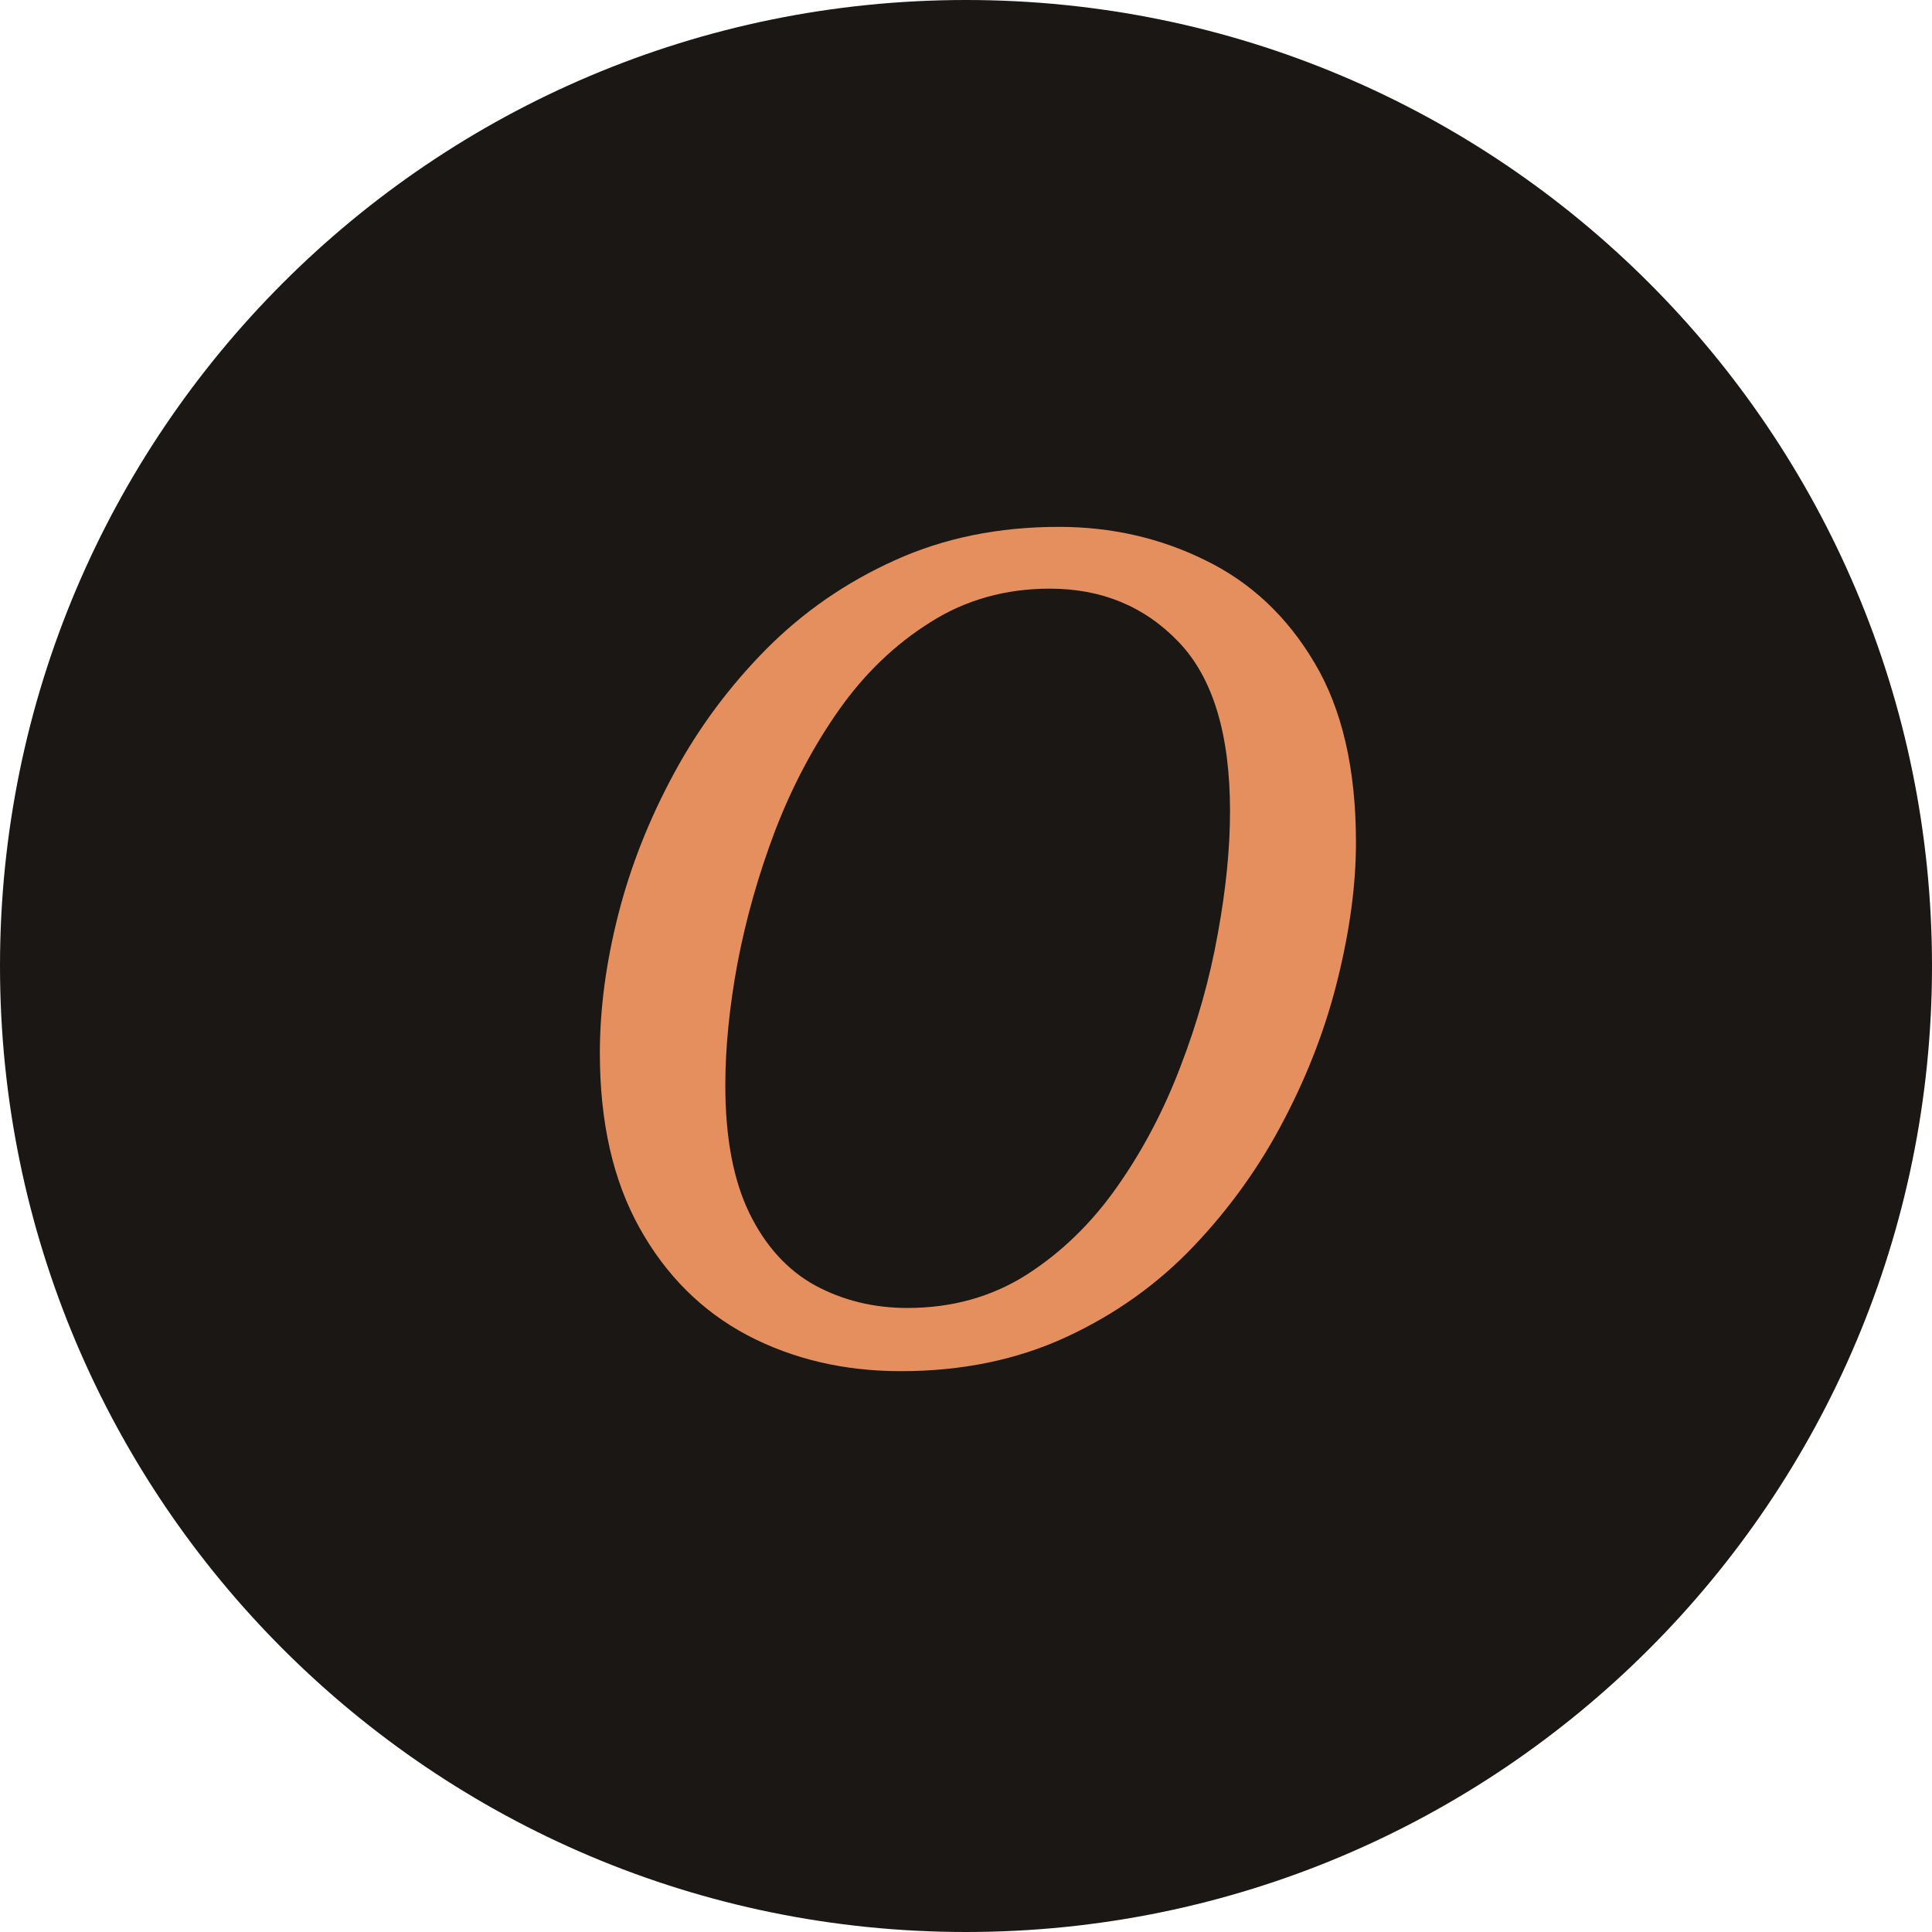
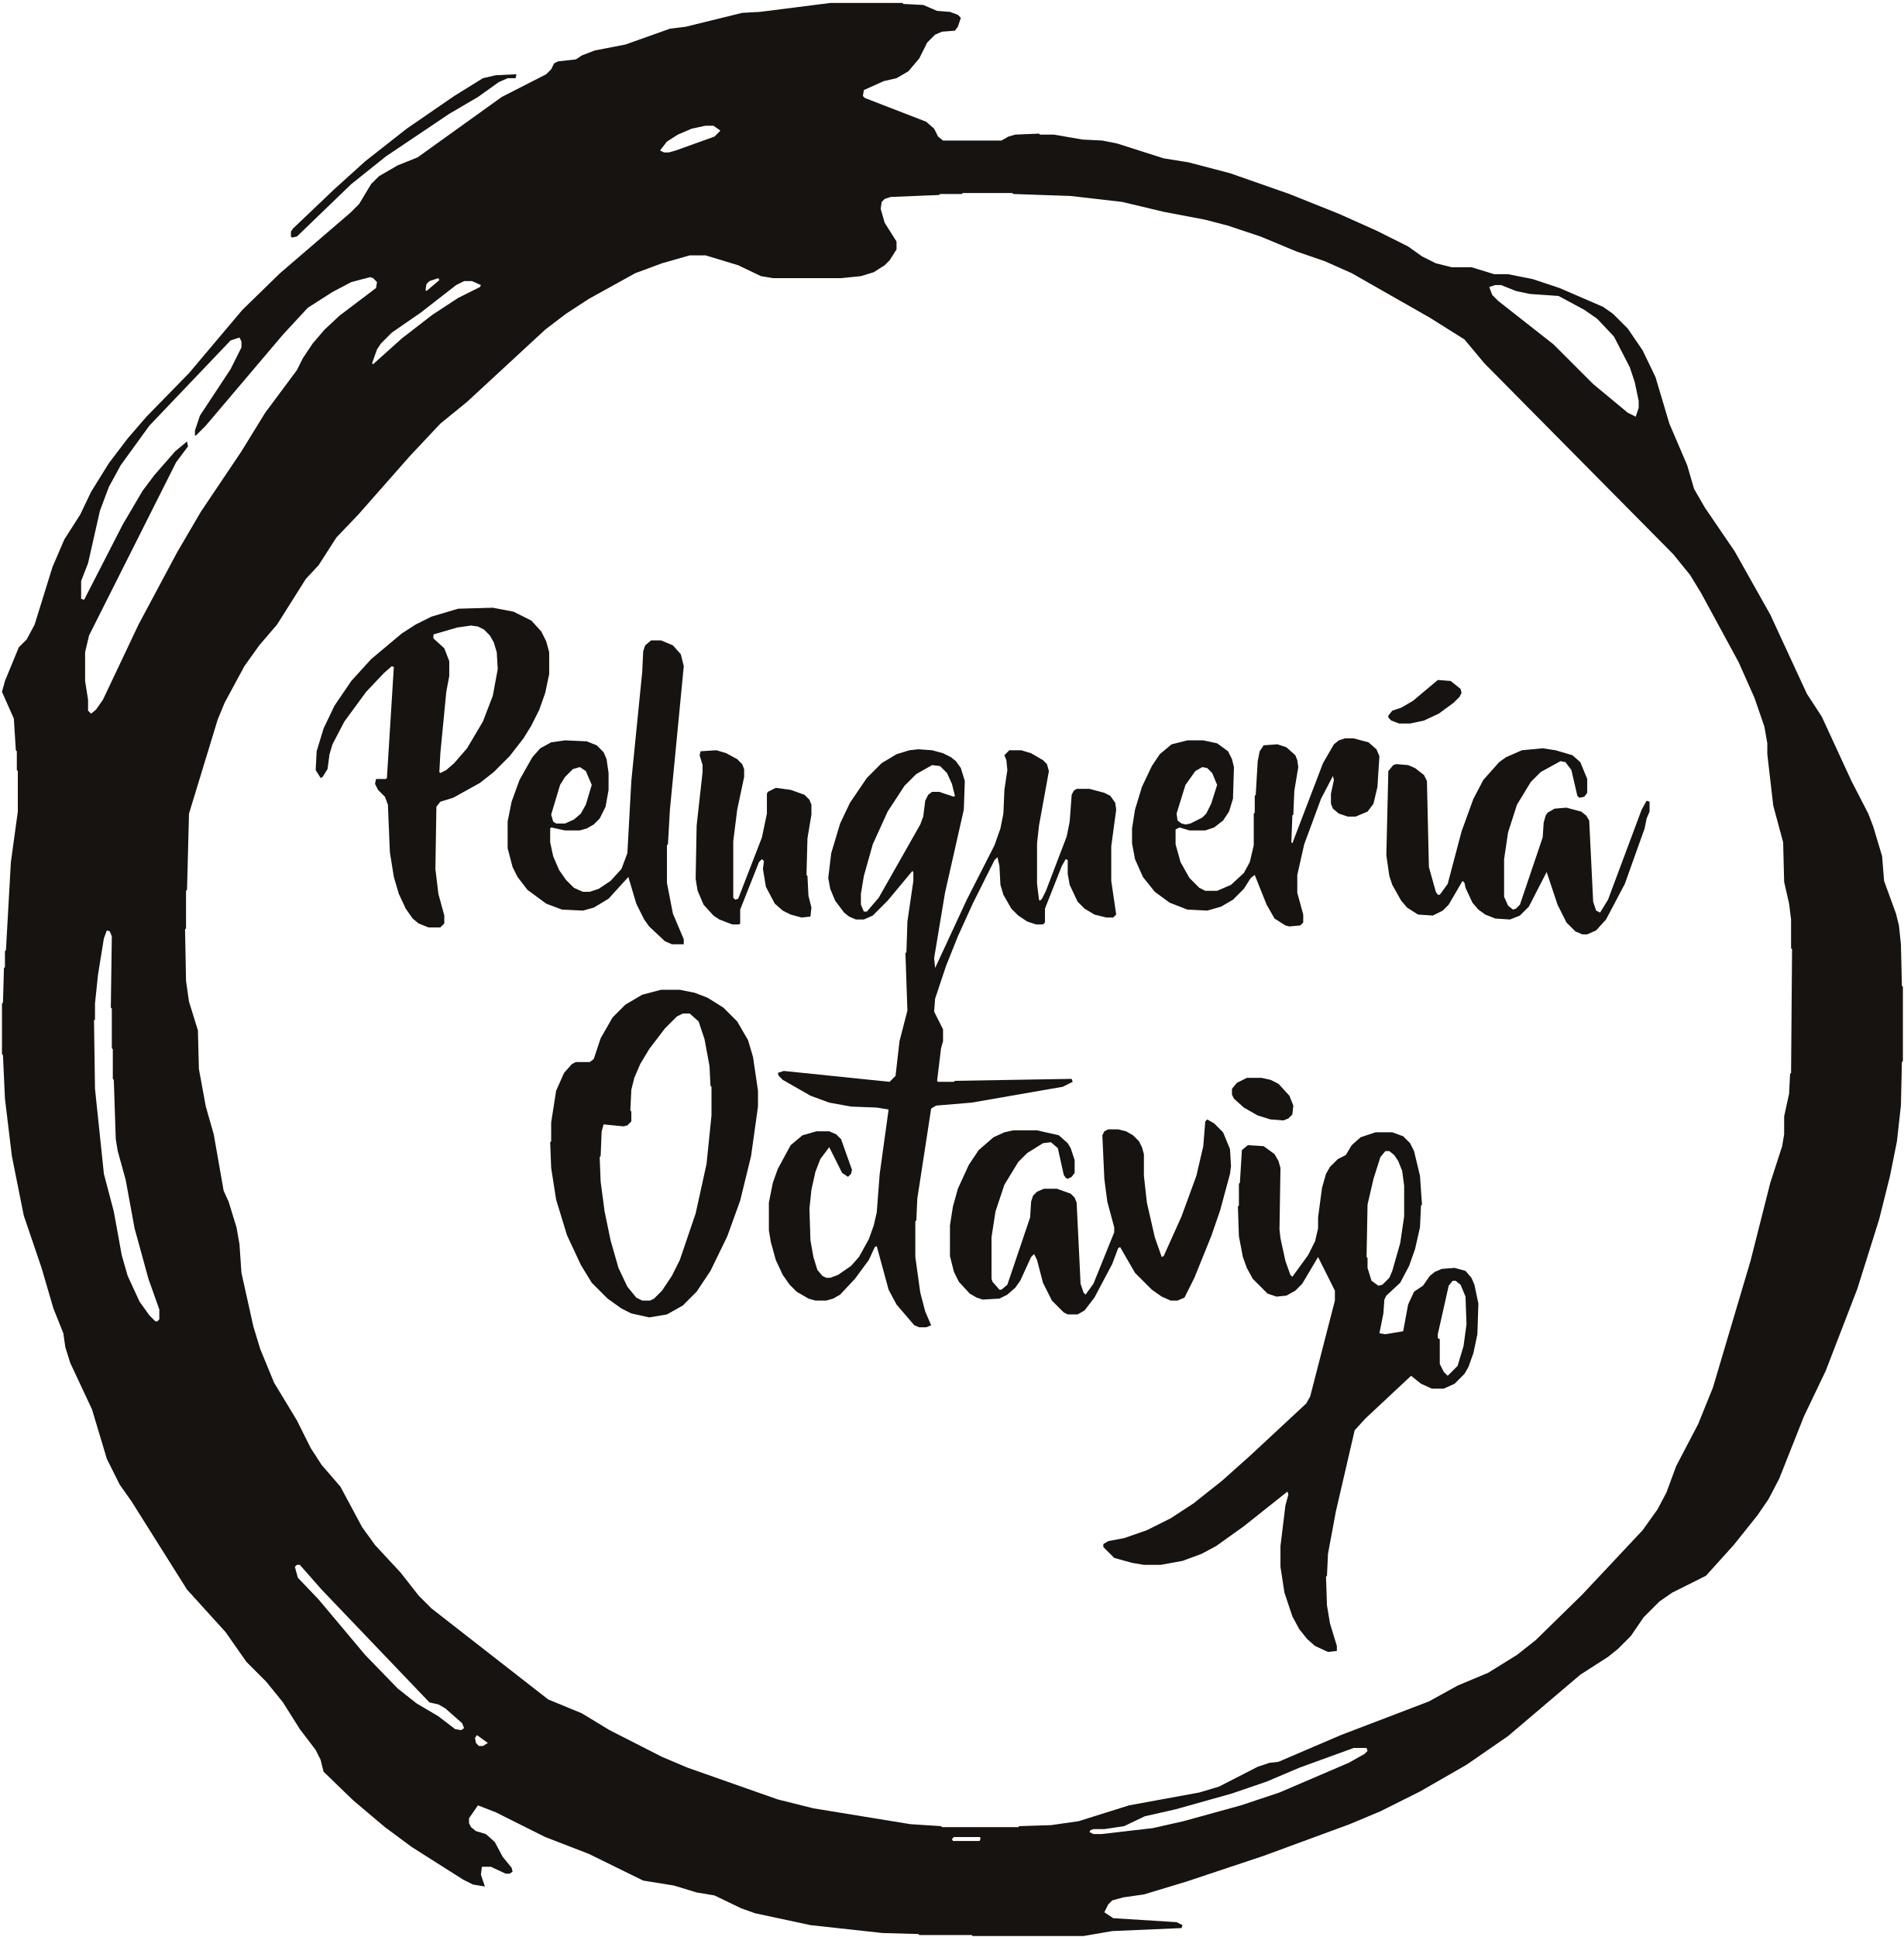
- <svg xmlns="http://www.w3.org/2000/svg" viewBox="0 0 64 64">
-   <circle cx="32" cy="32" r="32" fill="#1b1714" />
-   <text x="32" y="45" text-anchor="middle" font-family="Georgia, serif" font-style="italic" font-size="38" fill="#e58f5f">O</text>
+ <svg xmlns="http://www.w3.org/2000/svg" viewBox="0 0 1924 1957">
+   <style>path{fill:#161311}@media (prefers-color-scheme:dark){path{fill:#f3eee6}}</style>
+   <path fill-rule="evenodd" d="M522 75L501 76L488 79L459 97L411 130L369 163L338 191L296 231L294 234L294 239L295 240L300 239L355 186L390 158L454 115L483 98L504 83L513 79L521 79ZM564 62L560 64L557 70L552 75L507 98L422 159L402 167L383 178L375 186L363 206L354 215L283 276L245 313L191 377L148 421L129 443L110 468L92 497L81 520L65 545L53 573L35 631L27 646L19 654L5 688L2 699L14 726L16 758L17 759L17 778L18 779L18 820L11 871L6 960L5 961L5 977L4 978L3 1013L2 1014L2 1065L3 1066L5 1110L12 1168L24 1228L42 1281L54 1322L64 1347L66 1361L71 1377L93 1424L108 1474L121 1500L133 1517L189 1606L228 1649L249 1679L269 1699L286 1720L303 1747L319 1768L324 1778L327 1790L357 1819L389 1846L416 1866L468 1899L478 1904L490 1906L486 1894L487 1886L496 1886L511 1893L515 1893L518 1891L517 1887L508 1876L500 1861L491 1853L481 1850L476 1846L474 1842L474 1837L483 1824L501 1831L551 1856L595 1873L650 1900L681 1905L704 1912L722 1915L749 1928L763 1933L819 1945L892 1953L928 1954L929 1955L982 1955L983 1956L1095 1956L1124 1951L1194 1948L1195 1945L1189 1942L1125 1938L1116 1932L1120 1924L1124 1920L1135 1917L1156 1914L1199 1901L1277 1875L1364 1843L1395 1830L1435 1810L1482 1783L1524 1754L1597 1692L1625 1674L1635 1666L1648 1653L1661 1634L1677 1618L1690 1609L1724 1592L1752 1561L1776 1531L1787 1515L1798 1494L1823 1431L1845 1385L1877 1302L1899 1232L1910 1188L1917 1153L1921 1117L1922 1073L1923 1072L1923 997L1922 996L1921 954L1919 935L1916 923L1904 890L1902 865L1893 835L1888 822L1871 789L1841 724L1826 701L1789 621L1753 557L1723 513L1712 494L1705 470L1687 428L1673 381L1660 354L1645 332L1630 317L1620 310L1576 291L1549 282L1524 277L1510 277L1487 270L1467 270L1451 266L1437 259L1423 249L1391 233L1353 216L1303 196L1243 175L1201 164L1176 160L1129 145L1114 142L1094 141L1065 136L1051 136L1050 135L1026 136L1019 138L1012 142L953 142L948 138L944 130L936 123L874 99L872 97L873 91L893 82L906 79L918 72L929 59L937 43L945 35L952 32L965 31L968 27L971 18L968 15L960 12L947 11L933 5L913 4L912 3L839 3L768 12L750 13L693 27L677 29L632 45L601 51L588 56L582 60ZM962 1858L964 1856L990 1856L991 1857L990 1860L963 1860ZM1382 1769L1379 1772L1363 1781L1293 1811L1254 1824L1196 1840L1165 1847L1113 1853L1105 1853L1101 1851L1102 1849L1105 1848L1116 1848L1136 1845L1157 1835L1188 1828L1245 1812L1280 1800L1313 1786L1368 1766L1381 1766ZM480 1756L482 1753L493 1761L488 1764L484 1764L481 1761ZM298 1583L300 1581L303 1581L325 1606L434 1720L443 1722L450 1726L467 1741L469 1746L466 1748L460 1747L443 1734L421 1721L402 1706L369 1672L322 1616L301 1594ZM108 940L111 941L113 946L112 1018L113 1019L113 1059L114 1060L114 1090L115 1091L117 1151L119 1163L127 1192L136 1241L150 1292L161 1323L161 1333L159 1335L157 1335L151 1329L141 1315L129 1289L123 1268L115 1224L105 1186L96 1100L95 1031L96 1030L96 1014L99 985L105 948ZM1505 290L1511 288L1517 288L1532 294L1546 297L1575 299L1601 313L1614 322L1631 340L1647 371L1652 386L1656 405L1656 412L1653 421L1645 417L1610 388L1570 348L1514 304L1508 298ZM486 288L485 290L463 301L437 318L406 342L377 368L376 367L381 353L385 347L396 336L425 316L461 288L469 284L477 284ZM443 281L444 283L431 294L430 293L431 287L434 284ZM377 281L381 285L380 291L343 319L328 333L316 347L306 362L300 374L268 417L244 456L203 517L179 558L140 631L104 707L97 717L92 721L89 718L89 707L86 688L86 659L90 642L178 467L190 451L189 446L177 456L156 480L144 496L124 530L85 606L82 605L82 587L89 569L101 516L110 492L122 470L151 430L233 344L242 341L244 345L244 351L233 373L202 420L197 435L197 440L198 440L208 430L286 338L311 311L336 295L355 285L374 280ZM900 199L949 197L950 196L972 196L973 195L1023 195L1024 196L1082 198L1134 204L1176 214L1218 222L1241 228L1274 239L1310 254L1339 264L1366 276L1445 321L1480 343L1500 367L1691 560L1708 581L1719 599L1757 669L1773 705L1783 734L1786 751L1786 762L1792 814L1802 851L1803 891L1808 913L1810 929L1810 958L1811 959L1810 1084L1809 1085L1808 1105L1803 1128L1803 1146L1801 1158L1789 1195L1769 1274L1731 1402L1716 1439L1694 1481L1684 1508L1675 1525L1660 1546L1599 1611L1552 1657L1533 1672L1504 1690L1473 1703L1444 1719L1355 1753L1292 1780L1283 1781L1271 1785L1232 1805L1212 1811L1141 1824L1090 1840L1062 1844L1030 1845L1029 1846L952 1846L951 1845L920 1843L822 1827L786 1818L695 1786L669 1775L616 1748L588 1731L554 1717L436 1625L423 1612L405 1589L379 1561L366 1543L344 1502L325 1480L314 1463L300 1435L277 1397L263 1363L256 1340L244 1286L242 1257L239 1240L231 1214L226 1203L216 1146L208 1118L201 1080L200 1041L191 1012L188 991L187 939L188 938L188 900L189 899L191 822L220 727L227 710L247 673L262 652L280 631L309 585L322 571L340 543L362 520L414 461L445 428L472 406L551 333L572 317L595 302L642 276L669 266L697 258L713 258L746 268L769 279L781 281L850 281L870 279L883 275L894 268L899 263L906 252L906 244L894 225L890 211L891 204L894 201ZM728 132L722 138L683 152L676 154L671 154L667 152L674 143L685 136L699 130L713 127L721 127Z" />
+   <path fill-rule="evenodd" d="M1407 1144L1390 1144L1375 1149L1366 1157L1360 1167L1352 1171L1344 1179L1340 1186L1336 1200L1332 1230L1332 1241L1329 1254L1322 1268L1306 1290L1304 1288L1299 1274L1294 1251L1293 1242L1294 1180L1292 1173L1288 1166L1277 1158L1261 1157L1255 1162L1253 1195L1252 1196L1252 1218L1251 1219L1252 1249L1256 1270L1260 1281L1266 1292L1281 1307L1290 1310L1300 1309L1309 1304L1316 1297L1332 1270L1349 1304L1349 1314L1324 1411L1320 1418L1263 1471L1235 1496L1206 1519L1183 1534L1159 1546L1136 1554L1120 1557L1115 1560L1115 1563L1126 1574L1144 1579L1156 1581L1173 1581L1195 1577L1214 1570L1229 1562L1257 1542L1301 1507L1302 1510L1299 1521L1294 1562L1294 1583L1298 1609L1306 1633L1313 1646L1321 1656L1329 1663L1342 1669L1351 1668L1351 1663L1344 1640L1341 1622L1340 1593L1341 1592L1342 1570L1350 1527L1369 1445L1380 1433L1426 1390L1436 1398L1447 1403L1459 1403L1470 1398L1480 1388L1484 1381L1489 1367L1493 1348L1494 1317L1490 1298L1487 1291L1481 1284L1470 1281L1457 1282L1450 1285L1445 1289L1438 1299L1429 1305L1423 1318L1418 1345L1400 1348L1394 1347L1398 1327L1399 1313L1401 1309L1415 1296L1424 1279L1430 1262L1435 1240L1436 1218L1437 1217L1435 1188L1429 1163L1425 1155L1418 1148ZM1471 1294L1476 1298L1481 1310L1482 1338L1479 1360L1473 1380L1463 1390L1459 1386L1455 1378L1455 1353L1453 1352L1453 1348L1464 1299L1468 1294ZM1404 1163L1409 1167L1413 1173L1417 1183L1419 1198L1419 1229L1415 1256L1407 1284L1404 1291L1397 1298L1393 1299L1386 1294L1382 1281L1382 1271L1381 1270L1382 1217L1388 1191L1395 1169L1400 1163ZM1236 1144L1227 1135L1220 1131L1218 1133L1216 1158L1209 1188L1194 1229L1176 1269L1174 1270L1167 1250L1159 1215L1156 1188L1156 1166L1154 1159L1151 1153L1145 1147L1138 1143L1130 1141L1120 1141L1116 1143L1114 1147L1116 1191L1119 1214L1126 1240L1126 1245L1105 1297L1097 1308L1095 1306L1092 1297L1088 1215L1086 1210L1082 1206L1068 1201L1055 1201L1048 1204L1044 1208L1042 1214L1041 1230L1018 1298L1012 1303L1010 1303L1003 1295L1002 1292L1002 1250L1006 1224L1015 1197L1029 1174L1038 1165L1054 1155L1062 1154L1069 1160L1075 1187L1077 1190L1079 1191L1083 1189L1086 1185L1086 1172L1082 1160L1079 1155L1070 1147L1048 1142L1024 1142L1015 1144L1004 1149L989 1162L979 1177L968 1201L963 1219L960 1238L960 1269L964 1285L969 1295L980 1307L987 1311L993 1313L1010 1312L1018 1308L1026 1301L1031 1294L1042 1270L1045 1267L1048 1273L1054 1296L1063 1314L1075 1326L1079 1328L1089 1328L1096 1324L1106 1311L1124 1277L1130 1261L1132 1260L1147 1286L1164 1303L1174 1310L1183 1314L1190 1314L1197 1311L1207 1291L1224 1249L1233 1223L1243 1186L1244 1178L1243 1161ZM1245 1100L1245 1106L1247 1110L1257 1119L1271 1127L1284 1131L1297 1132L1302 1130L1306 1126L1307 1117L1303 1107L1292 1095L1284 1091L1275 1089L1260 1089L1250 1094ZM687 1000L668 1000L649 1005L632 1015L619 1028L607 1049L600 1070L596 1073L582 1073L578 1075L570 1084L562 1102L557 1134L557 1153L556 1154L557 1180L562 1212L573 1248L587 1278L598 1296L614 1312L628 1322L638 1327L656 1331L674 1328L690 1319L704 1305L718 1284L735 1249L748 1213L759 1168L766 1118L766 1102L761 1068L756 1051L745 1032L731 1018L715 1008L702 1003ZM697 1024L706 1032L712 1050L717 1077L718 1097L719 1098L719 1127L714 1176L703 1226L687 1273L679 1289L669 1304L661 1312L657 1314L649 1314L643 1311L634 1300L625 1281L617 1253L611 1224L607 1194L606 1169L607 1168L608 1143L610 1136L630 1138L634 1137L638 1133L638 1123L637 1122L638 1101L641 1089L647 1075L656 1060L672 1039L684 1027L690 1024ZM708 759L707 763L710 773L710 780L704 834L703 888L705 900L711 914L721 925L727 929L740 934L747 934L748 933L748 919L767 871L770 868L772 870L771 878L774 896L783 913L791 920L799 924L810 927L819 926L820 917L817 905L816 885L815 884L816 847L820 823L820 813L818 808L813 803L799 798L784 796L776 800L775 802L775 822L770 846L746 908L743 909L741 907L741 850L745 818L752 785L752 777L750 772L745 767L734 761L724 758ZM1032 758L1020 758L1015 763L1017 768L1018 778L1015 798L1014 822L1011 837L1005 854L977 909L945 978L944 968L955 902L974 818L975 789L971 776L966 769L961 765L953 761L942 758L928 757L919 758L906 762L891 771L876 786L859 811L849 832L840 862L837 887L839 898L844 910L853 922L858 926L865 929L873 929L882 925L897 910L922 880L923 881L923 890L917 931L916 962L915 963L917 1021L909 1052L905 1087L899 1093L792 1082L786 1084L787 1087L791 1091L819 1107L838 1114L860 1118L886 1119L898 1121L889 1186L886 1225L883 1238L878 1252L868 1270L860 1279L847 1288L839 1291L835 1291L831 1289L826 1283L822 1270L819 1253L818 1221L820 1202L824 1184L829 1171L838 1159L851 1185L857 1189L860 1186L861 1182L850 1151L845 1146L838 1143L825 1143L811 1147L799 1157L786 1181L781 1195L777 1215L777 1243L779 1255L784 1273L791 1288L798 1298L805 1305L817 1312L824 1314L835 1314L842 1312L849 1308L864 1292L878 1273L884 1260L886 1259L898 1303L906 1318L924 1339L929 1341L936 1341L941 1339L935 1325L930 1306L925 1270L925 1234L926 1233L927 1211L941 1120L946 1117L982 1114L1074 1098L1084 1093L1083 1090L965 1092L964 1093L948 1093L947 1092L951 1059L953 1052L953 1040L944 1022L945 1009L956 976L968 946L983 913L1005 869L1008 866L1010 875L1011 894L1014 904L1022 918L1029 925L1038 931L1047 934L1054 934L1056 932L1056 918L1073 875L1077 868L1079 869L1079 883L1081 894L1089 911L1096 918L1106 924L1118 927L1125 927L1128 924L1123 890L1123 855L1128 818L1127 811L1122 804L1116 801L1101 797L1088 797L1085 799L1083 803L1081 830L1078 845L1057 900L1053 908L1051 910L1050 909L1048 893L1048 852L1050 834L1060 779L1058 772L1054 768L1042 761ZM950 774L957 781L962 792L965 804L964 805L949 800L942 800L938 803L935 809L933 825L930 833L888 907L876 921L873 921L870 914L870 903L873 885L882 853L897 820L914 794L926 782L942 773ZM1667 810L1664 809L1659 818L1625 909L1617 922L1613 920L1610 911L1606 829L1603 824L1598 820L1583 816L1571 817L1564 821L1562 824L1560 831L1559 846L1536 914L1532 918L1529 919L1524 915L1520 906L1520 868L1524 841L1533 813L1547 790L1557 780L1577 769L1582 770L1588 778L1594 804L1596 806L1601 805L1604 801L1604 787L1597 770L1589 763L1572 758L1559 756L1538 758L1522 765L1515 770L1499 788L1489 807L1477 840L1463 893L1455 904L1453 904L1451 901L1444 876L1442 789L1439 783L1430 776L1423 773L1411 772L1408 773L1403 779L1401 864L1404 885L1407 894L1416 910L1422 917L1433 924L1448 925L1458 920L1464 914L1478 890L1480 892L1481 897L1488 912L1494 919L1501 924L1511 928L1526 929L1536 925L1545 916L1563 881L1574 914L1583 932L1592 941L1599 944L1604 944L1613 940L1623 929L1642 893L1662 837L1664 827L1667 820ZM1391 757L1383 750L1368 746L1359 746L1353 748L1348 752L1337 771L1306 852L1305 851L1306 824L1307 823L1308 799L1312 775L1311 768L1309 763L1300 755L1291 752L1277 753L1273 759L1271 769L1269 803L1268 804L1268 821L1267 822L1267 854L1263 871L1257 882L1244 894L1230 900L1218 900L1212 897L1202 887L1193 871L1188 853L1188 838L1192 836L1202 839L1218 839L1227 836L1236 829L1242 820L1246 807L1247 775L1245 767L1241 759L1230 751L1216 748L1200 748L1184 752L1172 762L1164 774L1154 795L1147 818L1144 837L1144 852L1147 868L1155 886L1167 901L1182 912L1200 919L1220 920L1234 916L1246 909L1257 898L1264 887L1268 884L1280 914L1288 928L1299 935L1303 936L1314 935L1317 932L1317 924L1311 902L1311 884L1318 853L1335 807L1347 784L1348 788L1345 802L1345 812L1347 817L1353 822L1362 825L1370 825L1382 820L1388 812L1392 795L1394 764ZM1220 776L1225 781L1230 793L1224 812L1219 822L1215 826L1203 832L1198 833L1194 832L1190 829L1189 822L1198 793L1208 779L1215 775ZM1476 696L1466 688L1453 687L1428 708L1416 715L1407 718L1403 723L1403 725L1406 728L1414 731L1425 731L1439 728L1454 721L1469 710L1475 704L1477 700ZM658 647L652 652L650 658L649 679L638 789L634 862L628 878L617 890L605 898L596 901L589 901L580 897L572 889L565 879L559 865L556 851L556 837L557 836L571 839L586 839L593 837L600 833L606 827L612 815L615 798L615 781L613 767L610 760L603 753L593 749L571 748L557 750L546 756L538 765L525 788L517 810L513 830L513 857L518 876L523 886L533 899L552 913L568 919L589 920L600 917L615 908L635 886L643 913L651 929L656 936L672 951L679 954L691 954L691 949L680 923L674 892L674 854L675 853L677 818L691 673L688 661L680 652L668 647ZM586 775L592 779L598 793L592 813L587 822L580 828L571 832L562 832L559 830L557 823L566 793L571 785L579 777ZM519 618L498 614L463 615L436 623L420 631L406 640L375 666L355 688L338 713L327 736L320 759L319 778L324 786L326 785L331 777L333 762L336 752L348 729L370 699L388 680L396 673L398 674L391 786L390 787L380 787L379 792L382 798L389 805L392 813L394 861L398 886L403 903L410 918L417 928L423 933L433 937L445 937L449 933L449 925L443 903L440 878L441 815L445 810L458 806L485 791L499 780L515 764L529 746L537 733L545 717L551 700L555 681L555 659L552 648L547 638L537 627ZM483 633L489 636L495 642L499 649L502 659L503 676L498 703L488 729L472 756L459 771L451 778L445 781L444 780L445 761L451 699L454 683L454 668L449 655L438 645L438 641L462 634L476 632Z" />
</svg>
